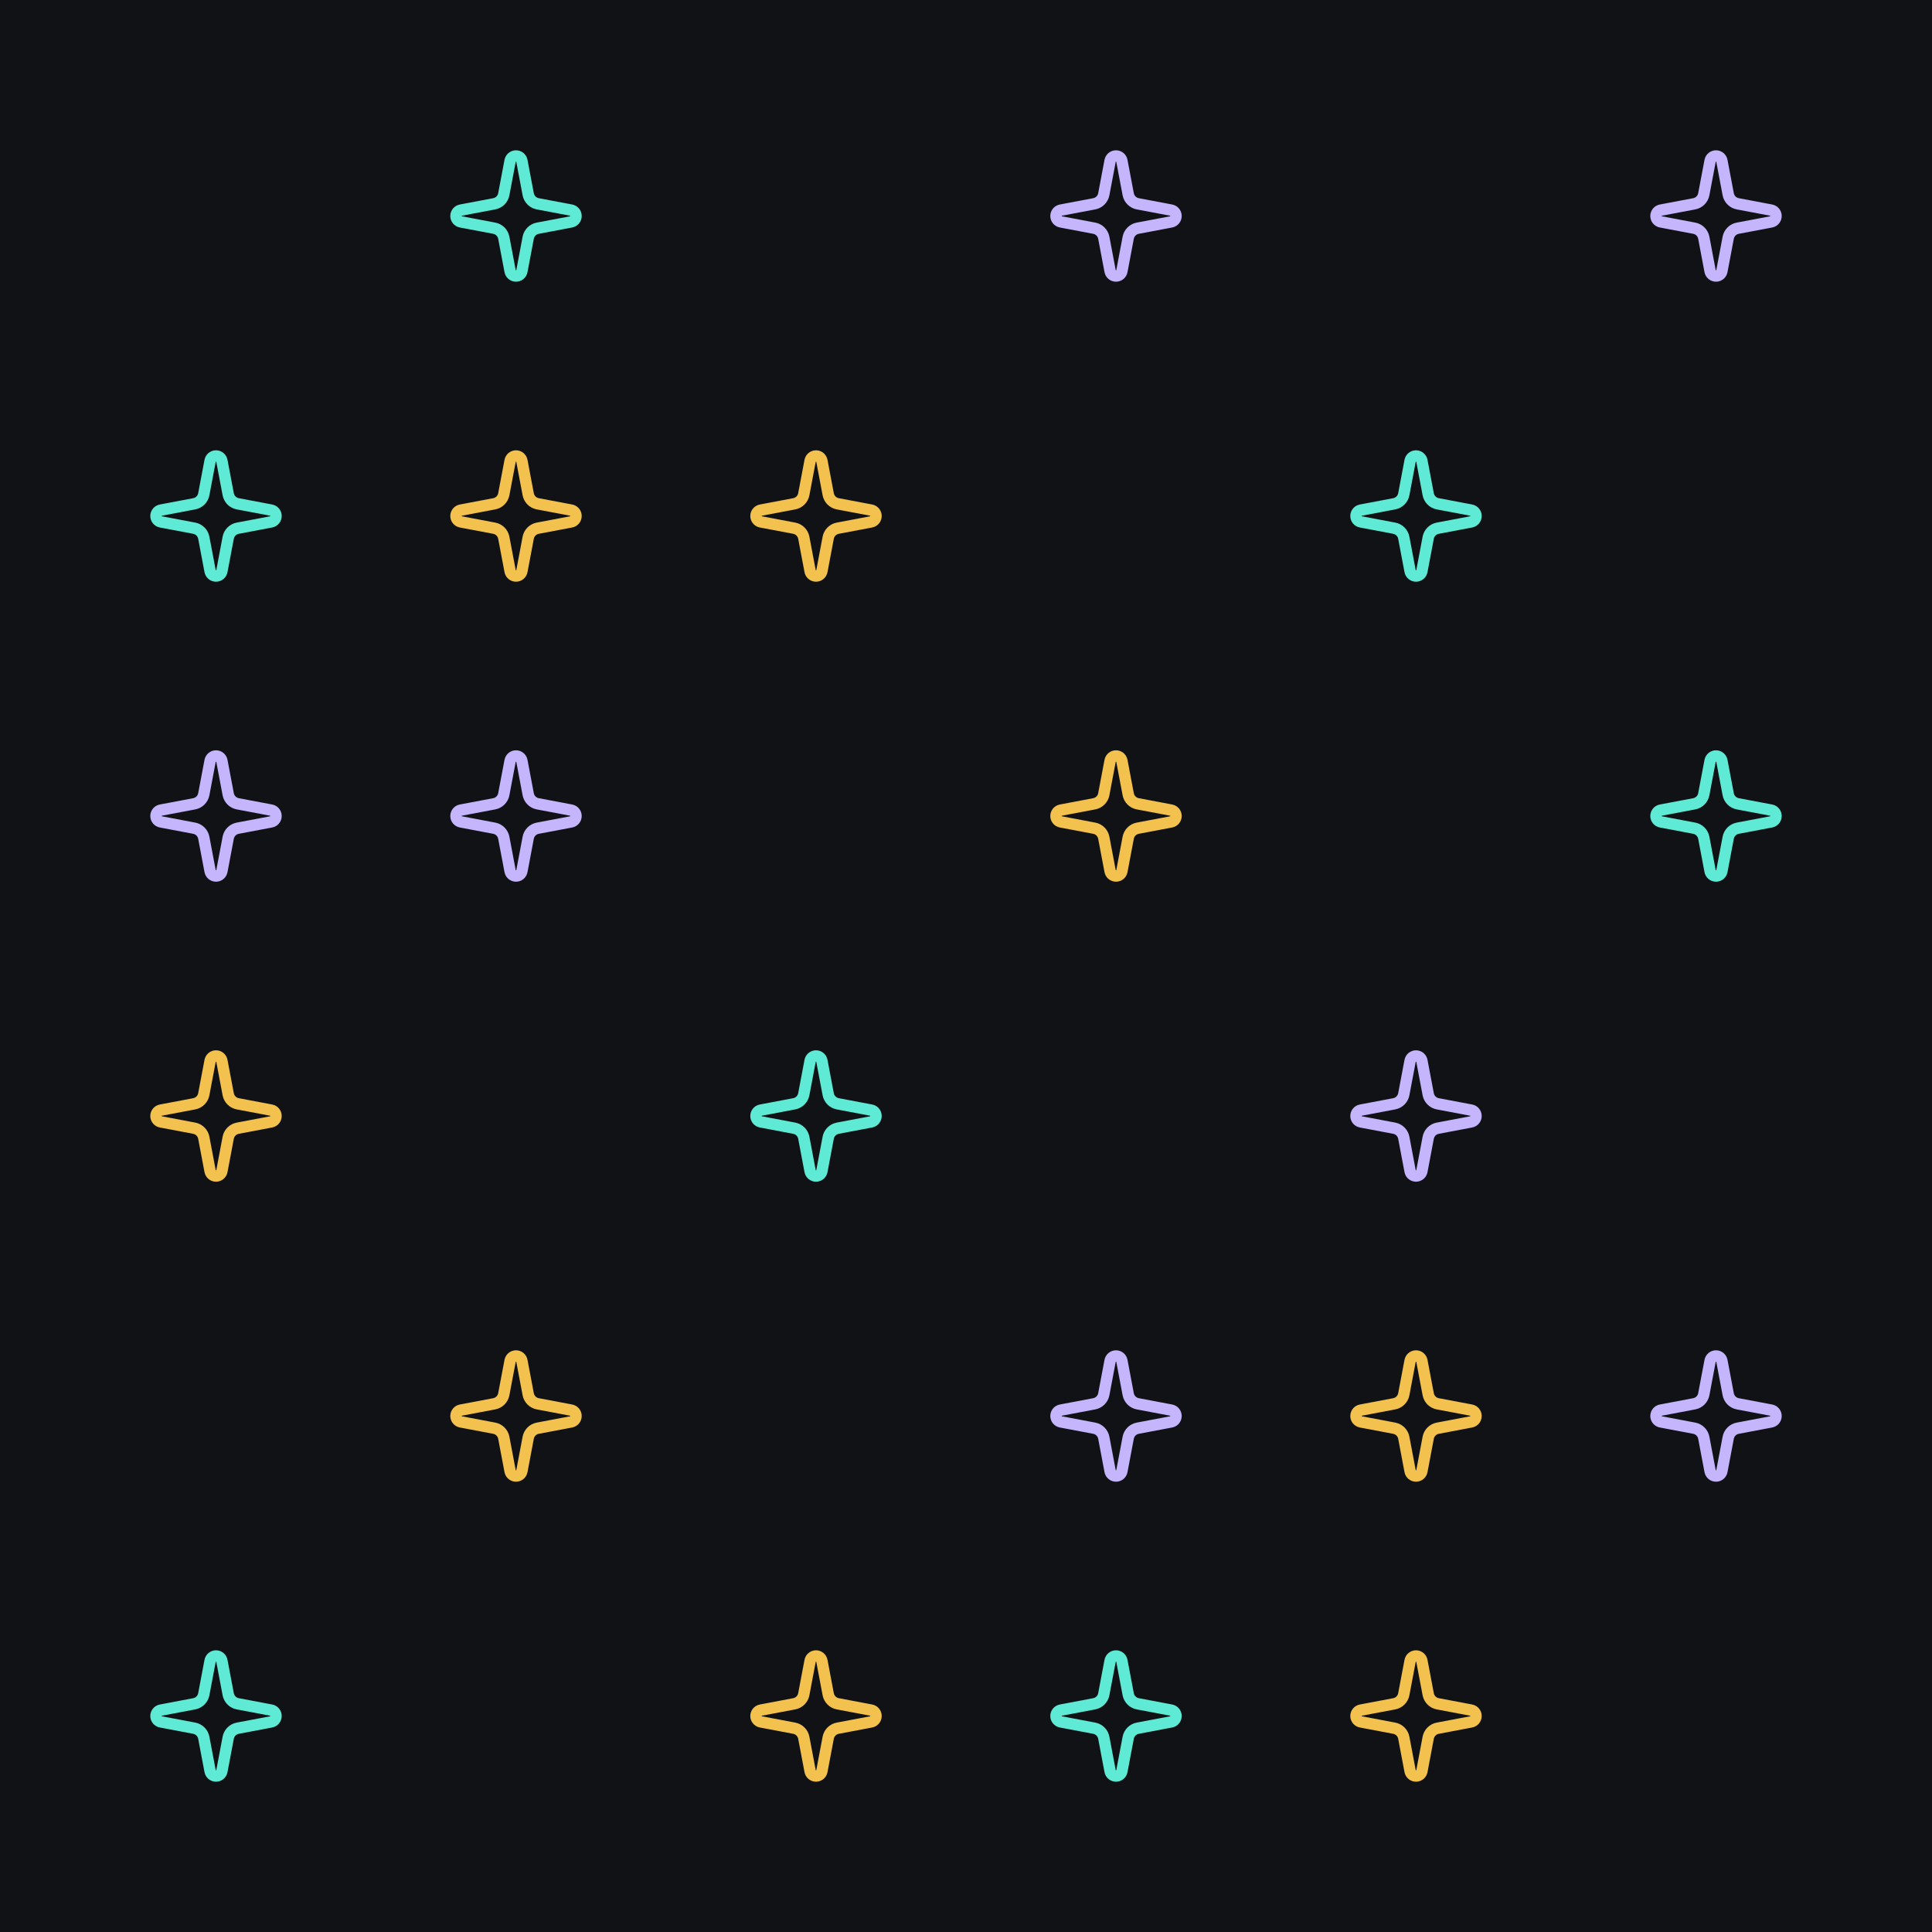
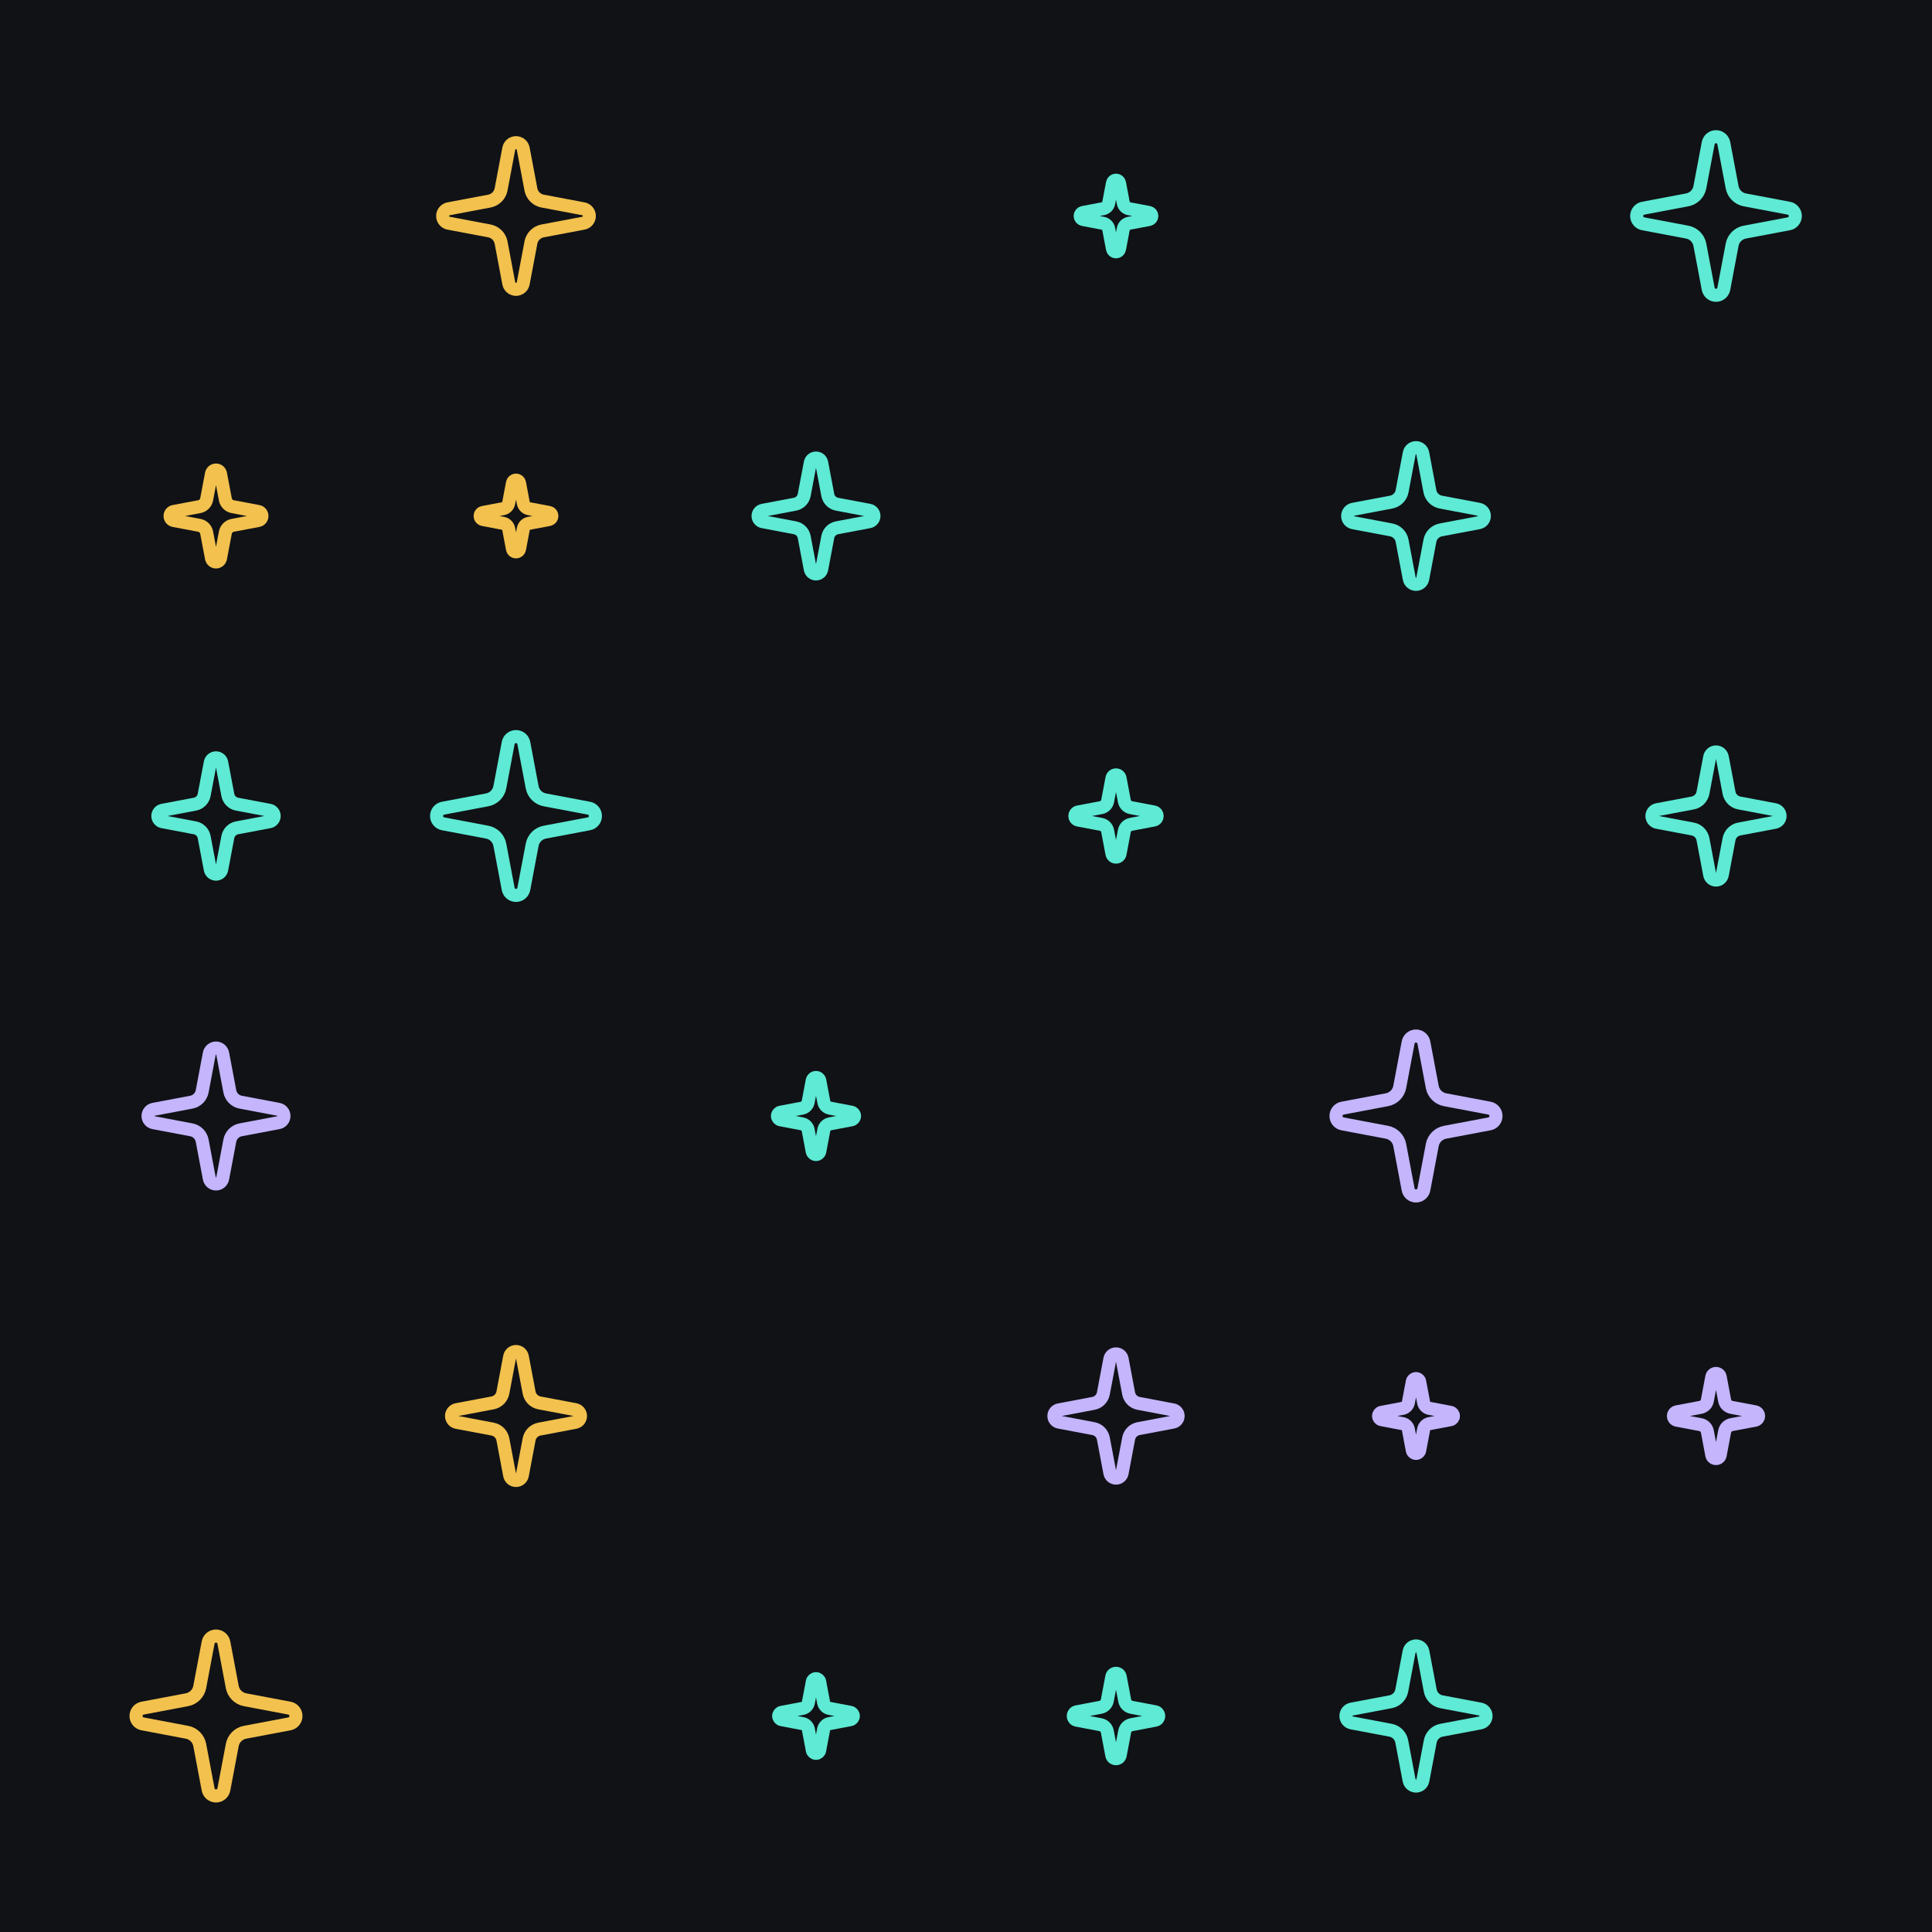
<svg xmlns="http://www.w3.org/2000/svg" viewBox="0.28 0.28 6.44 6.44" fill="none" stroke-linecap="round" stroke-linejoin="round">
  <rect x="0.28" y="0.28" width="6.44" height="6.44" fill="#101216" />
  <defs>
    <g id="mark">
      <path d="M11.017 2.814a1 1 0 0 1 1.966 0l1.051 5.558a2 2 0 0 0 1.594 1.594l5.558 1.051a1 1 0 0 1 0 1.966l-5.558 1.051a2 2 0 0 0-1.594 1.594l-1.051 5.558a1 1 0 0 1-1.966 0l-1.051-5.558a2 2 0 0 0-1.594-1.594l-5.558-1.051a1 1 0 0 1 0-1.966l5.558-1.051a2 2 0 0 0 1.594-1.594z" />
    </g>
  </defs>
-   <use href="#mark" transform="translate(5,6) rotate(0) scale(0.02) translate(-12,-12)" stroke="#f2c14e" stroke-width="1.9" />
-   <use href="#mark" transform="translate(1,2) rotate(180) scale(0.02) translate(-12,-12)" stroke="#5eead4" stroke-width="1.9" />
-   <use href="#mark" transform="translate(6,1) rotate(0) scale(0.02) translate(-12,-12)" stroke="#c4b5fd" stroke-width="1.9" />
-   <use href="#mark" transform="translate(3,2) rotate(270) scale(0.02) translate(-12,-12)" stroke="#f2c14e" stroke-width="1.9" />
-   <use href="#mark" transform="translate(3,4) rotate(0) scale(0.02) translate(-12,-12)" stroke="#5eead4" stroke-width="1.9" />
-   <use href="#mark" transform="translate(6,5) rotate(90) scale(0.02) translate(-12,-12)" stroke="#c4b5fd" stroke-width="1.9" />
-   <use href="#mark" transform="translate(2,5) rotate(0) scale(0.02) translate(-12,-12)" stroke="#f2c14e" stroke-width="1.9" />
-   <use href="#mark" transform="translate(6,3) rotate(180) scale(0.02) translate(-12,-12)" stroke="#5eead4" stroke-width="1.9" />
-   <use href="#mark" transform="translate(2,3) rotate(180) scale(0.02) translate(-12,-12)" stroke="#c4b5fd" stroke-width="1.9" />
-   <use href="#mark" transform="translate(1,4) rotate(180) scale(0.02) translate(-12,-12)" stroke="#f2c14e" stroke-width="1.9" />
-   <use href="#mark" transform="translate(1,6) rotate(90) scale(0.02) translate(-12,-12)" stroke="#5eead4" stroke-width="1.9" />
-   <use href="#mark" transform="translate(5,4) rotate(270) scale(0.02) translate(-12,-12)" stroke="#c4b5fd" stroke-width="1.9" />
-   <use href="#mark" transform="translate(4,3) rotate(0) scale(0.02) translate(-12,-12)" stroke="#f2c14e" stroke-width="1.9" />
-   <use href="#mark" transform="translate(2,1) rotate(90) scale(0.02) translate(-12,-12)" stroke="#5eead4" stroke-width="1.9" />
-   <use href="#mark" transform="translate(4,5) rotate(270) scale(0.02) translate(-12,-12)" stroke="#c4b5fd" stroke-width="1.9" />
-   <use href="#mark" transform="translate(3,6) rotate(270) scale(0.02) translate(-12,-12)" stroke="#f2c14e" stroke-width="1.9" />
-   <use href="#mark" transform="translate(5,2) rotate(0) scale(0.02) translate(-12,-12)" stroke="#5eead4" stroke-width="1.9" />
-   <use href="#mark" transform="translate(4,1) rotate(270) scale(0.02) translate(-12,-12)" stroke="#c4b5fd" stroke-width="1.9" />
-   <use href="#mark" transform="translate(5,5) rotate(0) scale(0.02) translate(-12,-12)" stroke="#f2c14e" stroke-width="1.9" />
-   <use href="#mark" transform="translate(4,6) rotate(90) scale(0.02) translate(-12,-12)" stroke="#5eead4" stroke-width="1.9" />
-   <use href="#mark" transform="translate(1,3) rotate(0) scale(0.02) translate(-12,-12)" stroke="#c4b5fd" stroke-width="1.9" />
-   <use href="#mark" transform="translate(2,2) rotate(0) scale(0.02) translate(-12,-12)" stroke="#f2c14e" stroke-width="1.9" />
+   <use href="#mark" transform="translate(5,6) rotate(0) scale(0.02335) translate(-12,-12)" opacity="1" stroke="#5eead4" stroke-width="1.864" />
+   <use href="#mark" transform="translate(1,2) rotate(180) scale(0.01531) translate(-12,-12)" opacity="1" stroke="#f2c14e" stroke-width="2.844" />
+   <use href="#mark" transform="translate(6,1) rotate(0) scale(0.02643) translate(-12,-12)" opacity="1" stroke="#5eead4" stroke-width="1.647" />
+   <use href="#mark" transform="translate(3,2) rotate(270) scale(0.01931) translate(-12,-12)" opacity="1" stroke="#5eead4" stroke-width="2.255" />
+   <use href="#mark" transform="translate(3,4) rotate(0) scale(0.01284) translate(-12,-12)" opacity="1" stroke="#5eead4" stroke-width="3.392" />
+   <use href="#mark" transform="translate(6,5) rotate(90) scale(0.01418) translate(-12,-12)" opacity="1" stroke="#c4b5fd" stroke-width="3.071" />
+   <use href="#mark" transform="translate(2,5) rotate(0) scale(0.02149) translate(-12,-12)" opacity="1" stroke="#f2c14e" stroke-width="2.026" />
+   <use href="#mark" transform="translate(6,3) rotate(180) scale(0.02135) translate(-12,-12)" opacity="1" stroke="#5eead4" stroke-width="2.039" />
+   <use href="#mark" transform="translate(2,3) rotate(180) scale(0.02647) translate(-12,-12)" opacity="1" stroke="#5eead4" stroke-width="1.645" />
+   <use href="#mark" transform="translate(1,4) rotate(180) scale(0.02265) translate(-12,-12)" opacity="1" stroke="#c4b5fd" stroke-width="1.922" />
+   <use href="#mark" transform="translate(1,6) rotate(90) scale(0.02665) translate(-12,-12)" opacity="1" stroke="#f2c14e" stroke-width="1.634" />
+   <use href="#mark" transform="translate(5,4) rotate(270) scale(0.02666) translate(-12,-12)" opacity="1" stroke="#c4b5fd" stroke-width="1.633" />
+   <use href="#mark" transform="translate(4,3) rotate(0) scale(0.0137) translate(-12,-12)" opacity="1" stroke="#5eead4" stroke-width="3.179" />
+   <use href="#mark" transform="translate(2,1) rotate(90) scale(0.02444) translate(-12,-12)" opacity="1" stroke="#f2c14e" stroke-width="1.782" />
+   <use href="#mark" transform="translate(4,5) rotate(270) scale(0.0207) translate(-12,-12)" opacity="1" stroke="#c4b5fd" stroke-width="2.103" />
+   <use href="#mark" transform="translate(3,6) rotate(270) scale(0.01244) translate(-12,-12)" opacity="1" stroke="#5eead4" stroke-width="3.501" />
+   <use href="#mark" transform="translate(5,2) rotate(0) scale(0.02278) translate(-12,-12)" opacity="1" stroke="#5eead4" stroke-width="1.911" />
+   <use href="#mark" transform="translate(4,1) rotate(270) scale(0.01194) translate(-12,-12)" opacity="1" stroke="#5eead4" stroke-width="3.648" />
+   <use href="#mark" transform="translate(5,5) rotate(0) scale(0.01247) translate(-12,-12)" opacity="1" stroke="#c4b5fd" stroke-width="3.492" />
+   <use href="#mark" transform="translate(4,6) rotate(90) scale(0.01423) translate(-12,-12)" opacity="1" stroke="#5eead4" stroke-width="3.059" />
+   <use href="#mark" transform="translate(1,3) rotate(0) scale(0.01938) translate(-12,-12)" opacity="1" stroke="#5eead4" stroke-width="2.247" />
+   <use href="#mark" transform="translate(2,2) rotate(0) scale(0.01196) translate(-12,-12)" opacity="1" stroke="#f2c14e" stroke-width="3.641" />
</svg>
